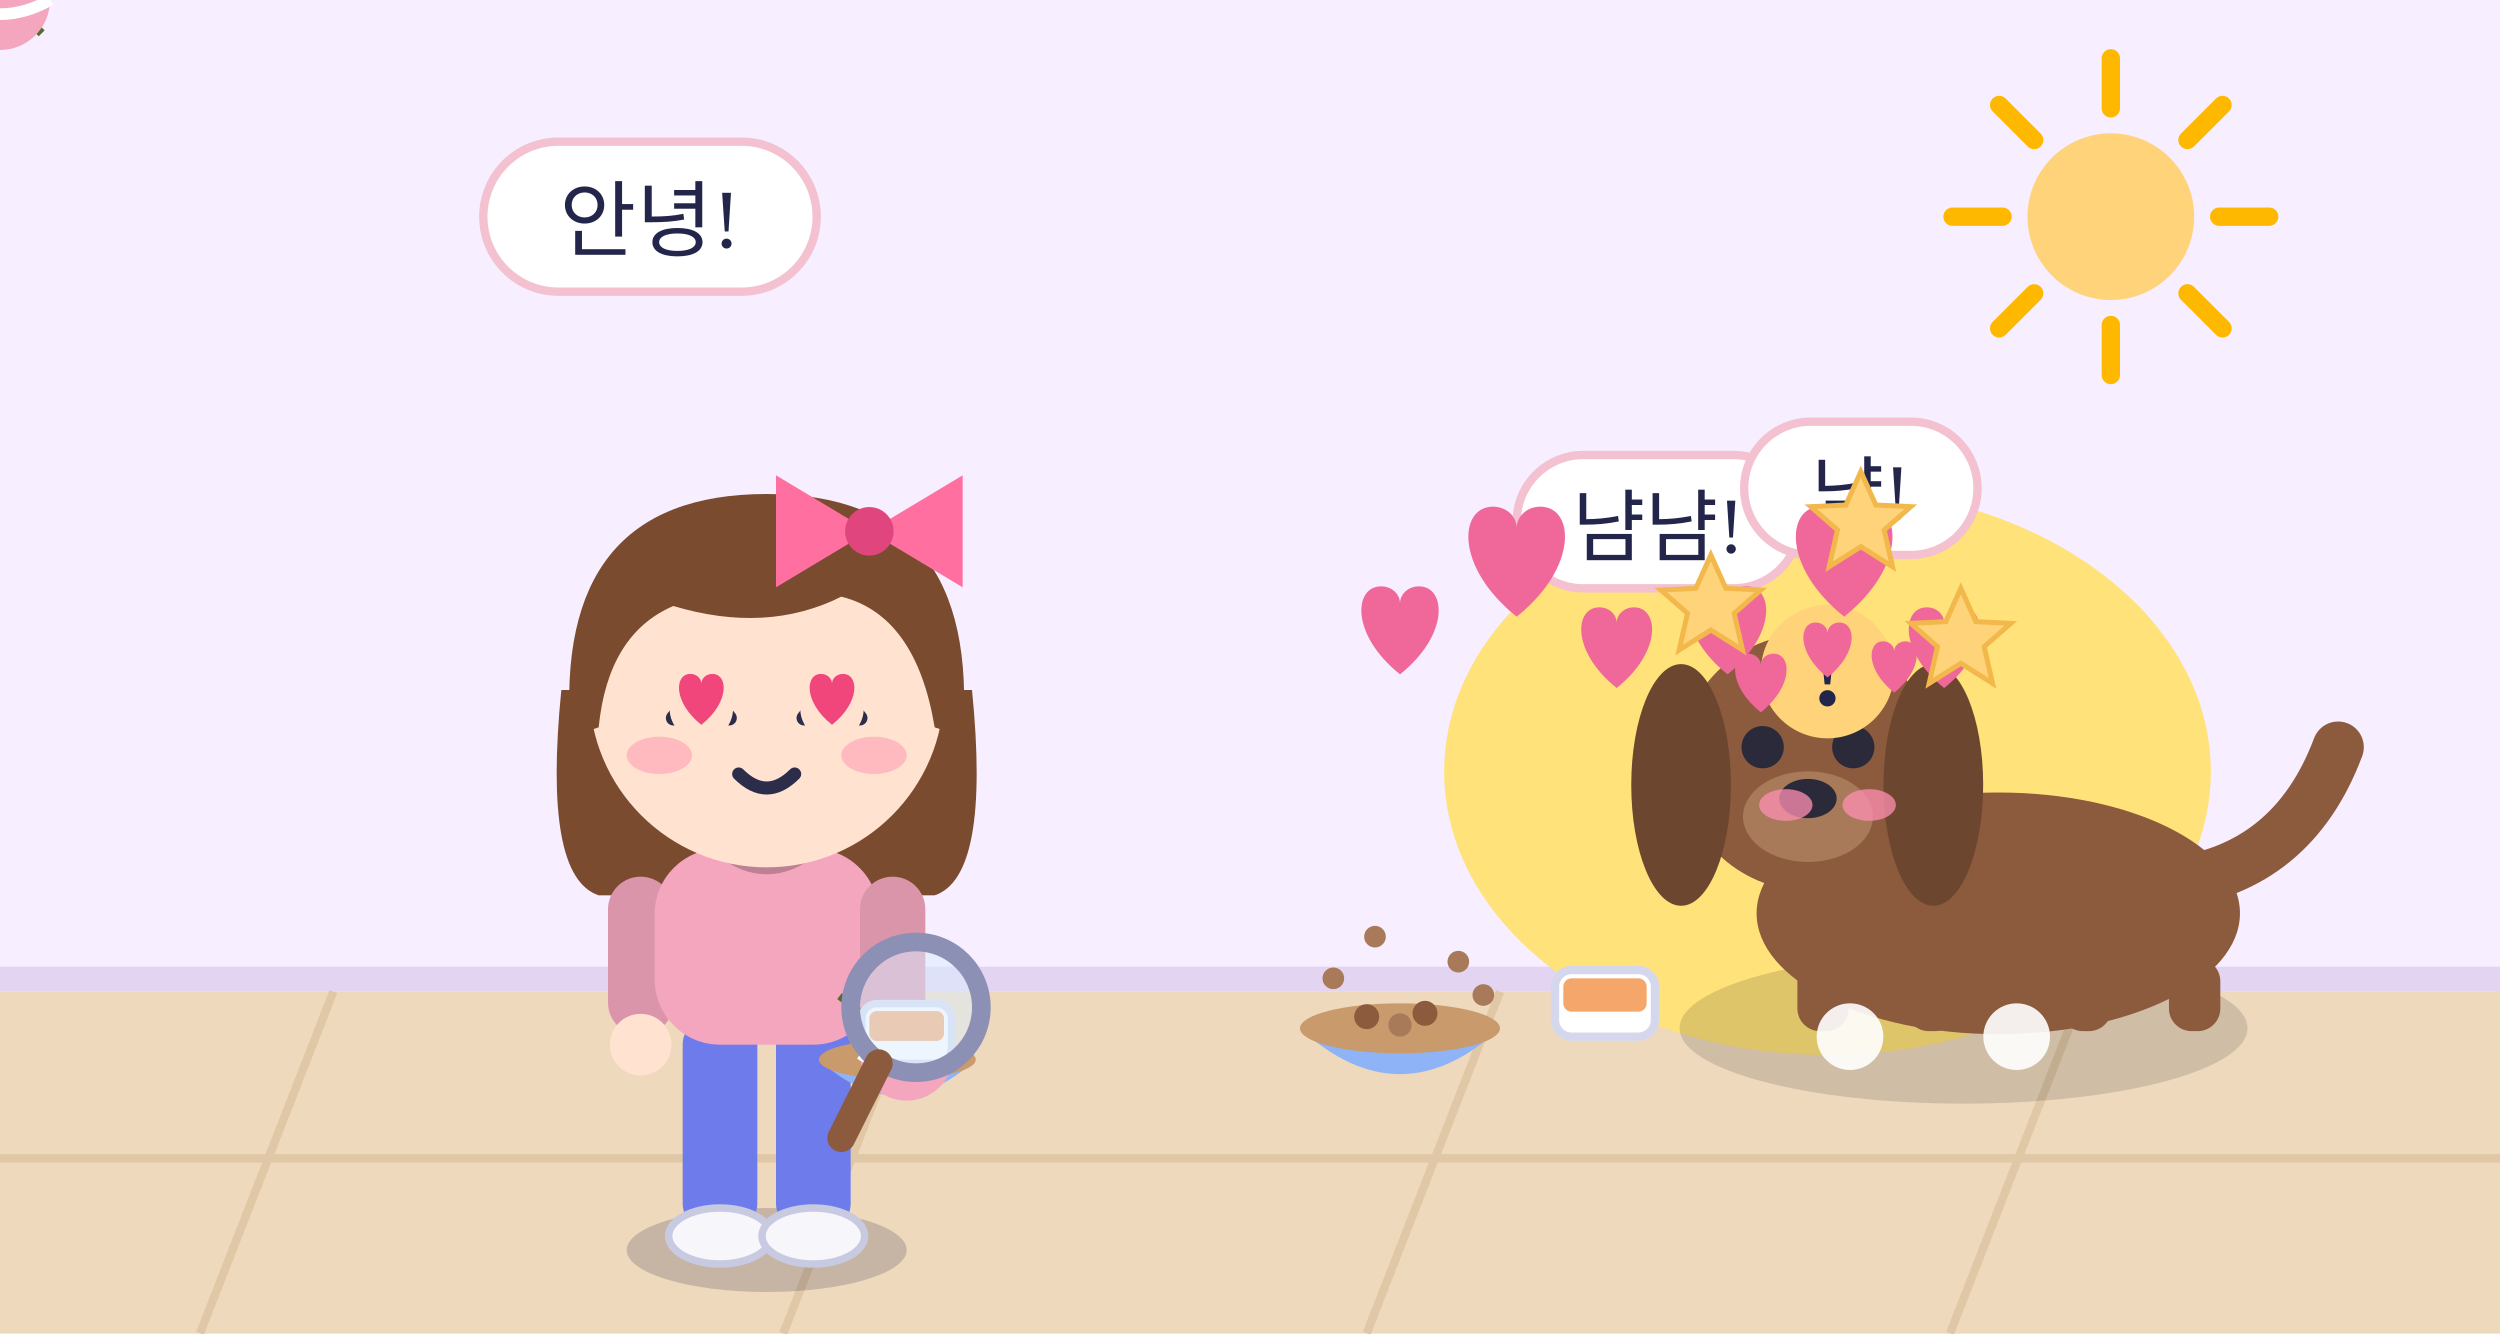
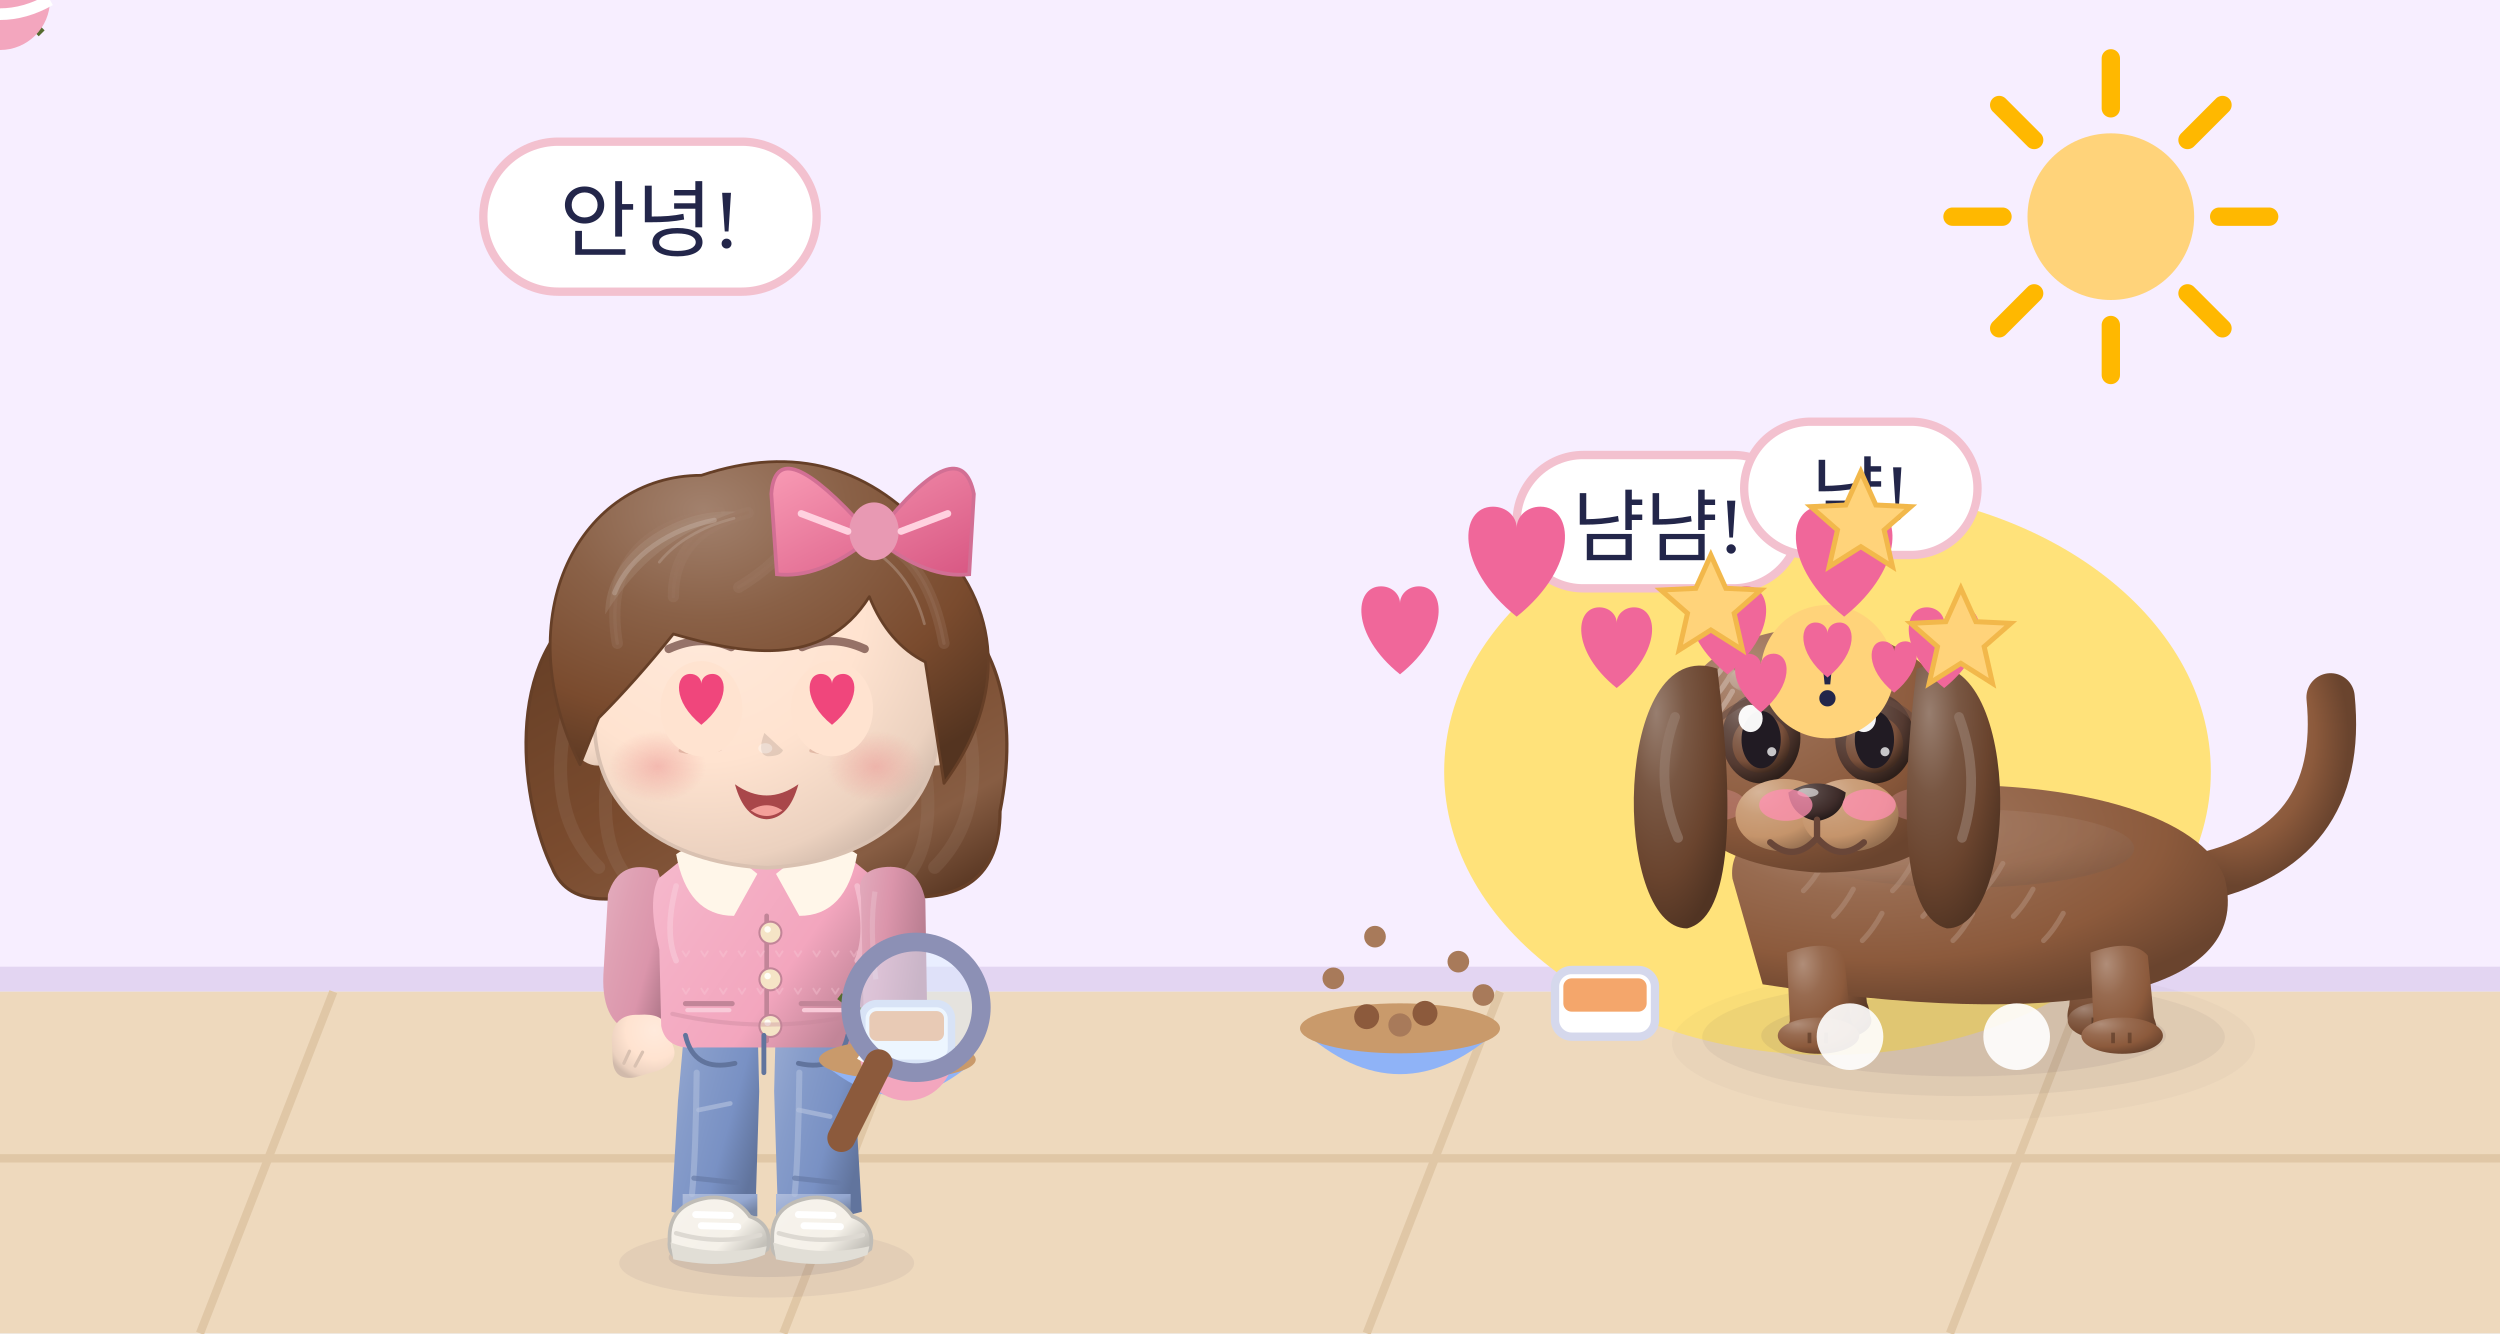
- <svg xmlns="http://www.w3.org/2000/svg" viewBox="0 0 300 160" aria-hidden="true" style="--stepF:40px;--stepP:91.9px;--armP:-115deg;--pdx:-39.3px;--stepS:73.2px;--stepC:63.9px;--stepJ:63.9px;--stepL:63.9px;--f0x:116.1px;--f0y:91.9px;--f1x:166.7px;--f1y:14.6px;--f2x:217.3px;--f2y:60.6px;--f3x:215.3px;--f3y:95.6px;--fy:127.4px">
+ <svg viewBox="0 0 300 160" aria-hidden="true" style="--stepF:40px;--stepP:91.9px;--armP:-115deg;--pdx:-39.3px;--stepS:73.2px;--stepC:63.9px;--stepJ:63.9px;--stepL:63.9px;--f0x:116.1px;--f0y:91.9px;--f1x:166.7px;--f1y:14.6px;--f2x:217.3px;--f2y:60.6px;--f3x:215.3px;--f3y:95.6px;--fy:127.4px">
+   <defs>
+     <linearGradient id="oca6s" x1="0" y1="0" x2="1" y2=".35">
+       <stop offset="0" stop-color="#e2aabc" />
+       <stop offset=".45" stop-color="#db95ab" />
+       <stop offset="1" stop-color="#b87d90" />
+     </linearGradient>
+     <linearGradient id="oca6k" x1="0" y1="0" x2="1" y2=".35">
+       <stop offset="0" stop-color="#ffe9d9" />
+       <stop offset=".45" stop-color="#FFE3D0" />
+       <stop offset="1" stop-color="#d6bfaf" />
+     </linearGradient>
+   </defs>
  <rect x="0" y="0" width="300" height="118" fill="#F7EEFF" />
  <rect x="0" y="116" width="300" height="3" fill="#E3D5F2" />
  <rect x="0" y="119" width="300" height="41" fill="#EED9BD" />
  <line x1="40" y1="119" x2="24" y2="160" stroke="#E0C7A6" stroke-width="1" />
  <line x1="110" y1="119" x2="94" y2="160" stroke="#E0C7A6" stroke-width="1" />
  <line x1="180" y1="119" x2="164" y2="160" stroke="#E0C7A6" stroke-width="1" />
  <line x1="250" y1="119" x2="234" y2="160" stroke="#E0C7A6" stroke-width="1" />
  <line x1="0" y1="139" x2="300" y2="139" stroke="#E0C7A6" stroke-width="1" />
  <ellipse class="ps-glow" cx="219.3" cy="92.6" rx="46" ry="34" fill="#FFE27A" />
  <g class="ps-sun" transform="translate(253.3 26)">
    <g class="sunin">
      <g class="rays">
        <line x1="13" y1="0" x2="19" y2="0" stroke="#FFB800" stroke-width="2.2" stroke-linecap="round" />
        <line x1="9.2" y1="9.2" x2="13.4" y2="13.4" stroke="#FFB800" stroke-width="2.2" stroke-linecap="round" />
        <line x1="0" y1="13" x2="0" y2="19" stroke="#FFB800" stroke-width="2.2" stroke-linecap="round" />
        <line x1="-9.2" y1="9.2" x2="-13.4" y2="13.4" stroke="#FFB800" stroke-width="2.2" stroke-linecap="round" />
        <line x1="-13" y1="0" x2="-19" y2="0" stroke="#FFB800" stroke-width="2.2" stroke-linecap="round" />
        <line x1="-9.2" y1="-9.2" x2="-13.4" y2="-13.4" stroke="#FFB800" stroke-width="2.2" stroke-linecap="round" />
        <line x1="0" y1="-13" x2="0" y2="-19" stroke="#FFB800" stroke-width="2.2" stroke-linecap="round" />
        <line x1="9.2" y1="-9.2" x2="13.4" y2="-13.4" stroke="#FFB800" stroke-width="2.2" stroke-linecap="round" />
      </g>
      <circle r="10" fill="#FFD37A" />
    </g>
  </g>
  <g class="ps-bowl" transform="translate(168 125.4)">
    <path d="M-12 -2q12 11 24 0z" fill="#8FB3F7" />
    <ellipse cx="0" cy="-2" rx="12" ry="3" fill="#C99A6B" />
    <circle cx="-4" cy="-3.4" r="1.5" fill="#8C5A3C" />
    <circle cx="3" cy="-3.8" r="1.5" fill="#8C5A3C" />
    <circle cx="0" cy="-2.4" r="1.4" fill="#A87A5A" />
  </g>
  <g class="ps-jelly" transform="translate(192.6 124.4)">
    <rect x="-6" y="-8" width="12" height="8" rx="2" fill="#FFFFFF" stroke="#D5D8EC" />
    <rect x="-5" y="-7" width="10" height="4" rx="1" fill="#F4A66B" />
  </g>
  <g transform="translate(92 150)">
    <g class="ps-o">
      <g transform="scale(1.12)">
-         <ellipse cx="0" cy="0" rx="15" ry="4.5" fill="rgba(20,20,60,.18)" />
-         <path d="M-22 -60 Q-24 -40 -18 -38 L18 -38 Q24 -40 22 -60 Z" fill="#7A4B2E" />
-         <rect x="-9" y="-25" width="8" height="23" rx="3" fill="#6E7BEA" />
-         <rect x="1" y="-25" width="8" height="23" rx="3" fill="#6E7BEA" />
-         <ellipse cx="-5" cy="-1.5" rx="5.5" ry="3" fill="#F7F7FB" stroke="#C7CAE0" stroke-width=".8" />
-         <ellipse cx="5" cy="-1.5" rx="5.5" ry="3" fill="#F7F7FB" stroke="#C7CAE0" stroke-width=".8" />
-         <rect x="-17" y="-40" width="7" height="17" rx="3.5" fill="#db95ab" />
-         <circle cx="-13.5" cy="-22" r="3.3" fill="#FFE3D0" />
-         <rect x="-12" y="-43" width="24" height="21" rx="7" fill="#F3A6BE" />
-         <path d="M-5 -43 Q0 -39 5 -43" fill="none" stroke="#be8194" stroke-width="1.5" />
-         <circle cx="0" cy="-60" r="19" fill="#FFE3D0" />
-         <path d="M-10 -57 Q-7 -61 -4 -57" fill="none" stroke="#2B2D4A" stroke-width="1.6" stroke-linecap="round" />
-         <path d="M4 -57 Q7 -61 10 -57" fill="none" stroke="#2B2D4A" stroke-width="1.6" stroke-linecap="round" />
-         <path d="M-3 -51 Q0 -48 3 -51" fill="none" stroke="#2B2D4A" stroke-width="1.4" stroke-linecap="round" />
-         <ellipse cx="-11.5" cy="-53" rx="3.5" ry="2" fill="#FF9FB5" opacity=".6" />
-         <ellipse cx="11.5" cy="-53" rx="3.5" ry="2" fill="#FF9FB5" opacity=".6" />
-         <path d="M-21 -55 Q-23 -81 0 -81 Q23 -81 21 -55 L18 -56 Q16 -68 8 -70 Q0 -66 -10 -69 Q-17 -66 -18 -56 Z" fill="#7A4B2E" />
-         <path d="M11 -77 L21 -83 L21 -71 Z M11 -77 L1 -83 L1 -71 Z" fill="#FF6F9F" />
-         <circle cx="11" cy="-77" r="2.6" fill="#E0457D" />
+         <g class="oj-avatar-art" data-art="2.5d">
+           <defs>
+             <radialGradient id="ojav-5-skin" cx=".32" cy=".25" r=".83">
+               <stop stop-color="#ffeadc" />
+               <stop offset=".55" stop-color="#FFE3D0" />
+               <stop offset=".88" stop-color="#ebd1bf" />
+               <stop offset="1" stop-color="#d1baab" />
+             </radialGradient>
+             <radialGradient id="ojav-5-hair" cx=".35" cy=".15" r=".92">
+               <stop stop-color="#a2816d" />
+               <stop offset=".36" stop-color="#8a6147" />
+               <stop offset=".7" stop-color="#7A4B2E" />
+               <stop offset="1" stop-color="#543420" />
+             </radialGradient>
+             <linearGradient id="ojav-5-hairback" x1="0" y1="0" x2=".9" y2="1">
+               <stop stop-color="#633d25" />
+               <stop offset=".5" stop-color="#7A4B2E" />
+               <stop offset=".82" stop-color="#875d43" />
+               <stop offset="1" stop-color="#573521" />
+             </linearGradient>
+             <radialGradient id="ojav-5-blush">
+               <stop stop-color="#ED9D9A" stop-opacity=".58" />
+               <stop offset="1" stop-color="#EA9B94" stop-opacity="0" />
+             </radialGradient>
+             <linearGradient id="ojav-5-iris" x1="0" y1="0" x2="0" y2="1">
+               <stop stop-color="#44282A" />
+               <stop offset=".58" stop-color="#79503D" />
+               <stop offset="1" stop-color="#C08F65" />
+             </linearGradient>
+             <linearGradient id="ojav-5-pink" x1="0" y1="0" x2="1" y2="1">
+               <stop stop-color="#F89AB4" />
+               <stop offset="1" stop-color="#D85783" />
+             </linearGradient>
+             <linearGradient id="ojav-5-m0" x1="0" y1="0" x2="1" y2=".65">
+               <stop stop-color="#99abd2" />
+               <stop offset=".34" stop-color="#869cca" />
+               <stop offset=".7" stop-color="#7991C4" />
+               <stop offset="1" stop-color="#61749d" />
+             </linearGradient>
+             <linearGradient id="ojav-5-m1" x1="0" y1="0" x2="1" y2=".65">
+               <stop stop-color="#aebcdb" />
+               <stop offset=".34" stop-color="#9fb0d5" />
+               <stop offset=".7" stop-color="#94a7d0" />
+               <stop offset="1" stop-color="#7686a6" />
+             </linearGradient>
+             <linearGradient id="ojav-5-m2" x1="0" y1="0" x2="1" y2=".65">
+               <stop stop-color="#e4aebf" />
+               <stop offset=".34" stop-color="#dfa0b3" />
+               <stop offset=".7" stop-color="#db95ab" />
+               <stop offset="1" stop-color="#af7789" />
+             </linearGradient>
+             <linearGradient id="ojav-5-m3" x1="0" y1="0" x2="1" y2=".65">
+               <stop stop-color="#f6bbce" />
+               <stop offset=".34" stop-color="#f4afc5" />
+               <stop offset=".7" stop-color="#F3A6BE" />
+               <stop offset="1" stop-color="#c28598" />
+             </linearGradient>
+             <linearGradient id="ojav-5-m4" x1="0" y1="0" x2="1" y2=".65">
+               <stop stop-color="#ff92b6" />
+               <stop offset=".34" stop-color="#ff7da9" />
+               <stop offset=".7" stop-color="#FF6F9F" />
+               <stop offset="1" stop-color="#cc597f" />
+             </linearGradient>
+             <linearGradient id="ojav-5-m5" x1="0" y1="0" x2="1" y2=".65">
+               <stop stop-color="#e7729c" />
+               <stop offset=".34" stop-color="#e3588a" />
+               <stop offset=".7" stop-color="#E0457D" />
+               <stop offset="1" stop-color="#b33764" />
+             </linearGradient>
+             <linearGradient id="ojav-5-m6" x1="0" y1="0" x2="1" y2=".65">
+               <stop stop-color="#f7f4ee" />
+               <stop offset=".34" stop-color="#f6f2eb" />
+               <stop offset=".7" stop-color="#F5F1E9" />
+               <stop offset="1" stop-color="#c4c1ba" />
+             </linearGradient>
+           </defs>
+           <ellipse cx="0" cy="1.4" rx="15.8" ry="3.7" fill="#62516C" opacity=".08" />
+           <ellipse cx="0" cy=".8" rx="10.5" ry="2.1" fill="#564B62" opacity=".12" />
+           <g class="oj-av-hair-back">
+             <path d="M-18-70 C-29-64-26-47-23-41 C-21-36-15-38-12-38 L13-38 C21-37 25-40 25-47 C27-57 25-66 18-70Z" fill="url(#ojav-5-hairback)" stroke="#663f27" stroke-width=".35" stroke-linejoin="round" />
+             <path d="M-20-62 Q-25-48-18-41 M-15-60 Q-20-44-14-39 M20-62 Q25-48 18-41 M15-60 Q20-44 14-39" fill="none" stroke="#a2816d" stroke-width="1.4" stroke-linecap="round" stroke-linejoin="round" opacity=".2" />
+           </g>
+           <path d="M-8.7-25 L-1-25 -.8-17 -1.2-4.2 Q-4.9-2.6-10.2-4.1 L-9.5-16Z" fill="url(#ojav-5-m0)" />
+           <path d="M1-25 L8.7-25 9.5-16 10.2-4.1 Q4.9-2.6 1.2-4.2 L.8-17Z" fill="url(#ojav-5-m0)" />
+           <rect x="-9" y="-6" width="8" height="2.4" fill="url(#ojav-5-m1)" />
+           <rect x="1" y="-6" width="8" height="2.4" fill="url(#ojav-5-m1)" />
+           <path d="M-11.7-40.7 Q-15.8-42-17-38.1 L-17.5-29.4 Q-17.7-24.1-14-23.2 Q-10.6-23-10.3-27.2 L-9.9-35.2Z" fill="url(#ojav-5-m2)" />
+           <g transform="translate(-13.5 -22) scale(-1 1)">
+             <path d="M-2.7-1.8 Q-2.5-3.4 .2-3.2 Q2.9-3.3 3.1-.6 L3 1.6 Q2.9 3.9.6 3.5 L-1.8 2.8 Q-4.1 1.9-3.5.2Z" fill="url(#ojav-5-skin)" />
+             <path d="M-.2.8 L.6 2.3 M1.2.7 L1.8 2" fill="none" stroke="#d9c1b1" stroke-width="0.35" stroke-linecap="round" stroke-linejoin="round" />
+           </g>
+           <path d="M-6.9-43.6 Q0-45 6.9-43.6 L11.6-39.8 Q12.8-37.4 11.5-32.2 L11.3-24 Q10.8-21.4 7.4-21.7 H-7.4 Q-10.8-21.4-11.3-24 L-11.5-32.2 Q-12.8-37.4-11.6-39.8Z" fill="url(#ojav-5-m3)" />
+           <g class="oj-av-fabric" pointer-events="none">
+             <path d="M-9.7-42.4 Q-6.4-44.8-1-40.3 L-3.5-35.8 Q-8.5-35.8-9.7-42.4Z" fill="#FFF6E9" />
+             <path d="M9.7-42.4 Q6.4-44.8 1-40.3 L3.5-35.8 Q8.5-35.8 9.7-42.4Z" fill="#FFF6E9" />
+             <path d="M0-35.8 V-22.4" fill="none" stroke="#c28598" stroke-width="0.5" stroke-linecap="round" stroke-linejoin="round" />
+             <path d="M-8.7-26.4 H-3.7 M3.7-26.4 H8.7" fill="none" stroke="#c28598" stroke-width="0.55" stroke-linecap="round" stroke-linejoin="round" />
+             <path d="M-8.5-25.7 H-4 M4-25.7 H8.5" fill="none" stroke="#f8cad8" stroke-width="0.45" stroke-linecap="round" stroke-linejoin="round" />
+             <circle cx=".4" cy="-34" r="1.18" fill="#F5E4C6" stroke="#c28598" stroke-width=".22" />
+             <circle cx=".1" cy="-34.35" r=".35" fill="#FFFDF5" />
+             <circle cx=".4" cy="-29" r="1.18" fill="#F5E4C6" stroke="#c28598" stroke-width=".22" />
+             <circle cx=".1" cy="-29.35" r=".35" fill="#FFFDF5" />
+             <circle cx=".4" cy="-24" r="1.18" fill="#F5E4C6" stroke="#c28598" stroke-width=".22" />
+             <circle cx=".1" cy="-24.35" r=".35" fill="#FFFDF5" />
+             <path d="M-10.1-25.3 Q0-23 10.1-25.3" fill="none" stroke="#c28598" stroke-width="0.45" stroke-linecap="round" stroke-linejoin="round" opacity=".35" />
+             <path d="M-9.7-39 Q-11-34-9.7-31 M9.7-39 Q11-34 9.7-31" fill="none" stroke="#f8cad8" stroke-width="0.6" stroke-linecap="round" stroke-linejoin="round" opacity=".65" />
+             <path d="M-9 -32 l.35 .55 .35-.55 M-9 -28 l.35 .55 .35-.55" fill="none" stroke="#f8cad8" stroke-width="0.21" stroke-linecap="round" stroke-linejoin="round" opacity=".35" />
+             <path d="M-7 -32 l.35 .55 .35-.55 M-7 -28 l.35 .55 .35-.55" fill="none" stroke="#f8cad8" stroke-width="0.21" stroke-linecap="round" stroke-linejoin="round" opacity=".35" />
+             <path d="M-5 -32 l.35 .55 .35-.55 M-5 -28 l.35 .55 .35-.55" fill="none" stroke="#f8cad8" stroke-width="0.21" stroke-linecap="round" stroke-linejoin="round" opacity=".35" />
+             <path d="M-3 -32 l.35 .55 .35-.55 M-3 -28 l.35 .55 .35-.55" fill="none" stroke="#f8cad8" stroke-width="0.21" stroke-linecap="round" stroke-linejoin="round" opacity=".35" />
+             <path d="M-1 -32 l.35 .55 .35-.55 M-1 -28 l.35 .55 .35-.55" fill="none" stroke="#f8cad8" stroke-width="0.21" stroke-linecap="round" stroke-linejoin="round" opacity=".35" />
+             <path d="M1 -32 l.35 .55 .35-.55 M1 -28 l.35 .55 .35-.55" fill="none" stroke="#f8cad8" stroke-width="0.21" stroke-linecap="round" stroke-linejoin="round" opacity=".35" />
+             <path d="M3 -32 l.35 .55 .35-.55 M3 -28 l.35 .55 .35-.55" fill="none" stroke="#f8cad8" stroke-width="0.21" stroke-linecap="round" stroke-linejoin="round" opacity=".35" />
+             <path d="M5 -32 l.35 .55 .35-.55 M5 -28 l.35 .55 .35-.55" fill="none" stroke="#f8cad8" stroke-width="0.21" stroke-linecap="round" stroke-linejoin="round" opacity=".35" />
+             <path d="M7 -32 l.35 .55 .35-.55 M7 -28 l.35 .55 .35-.55" fill="none" stroke="#f8cad8" stroke-width="0.21" stroke-linecap="round" stroke-linejoin="round" opacity=".35" />
+             <path d="M9 -32 l.35 .55 .35-.55 M9 -28 l.35 .55 .35-.55" fill="none" stroke="#f8cad8" stroke-width="0.21" stroke-linecap="round" stroke-linejoin="round" opacity=".35" />
+             <path d="M-7.5-19 Q-7.6-10-8-6 M3.5-19 Q3.4-10 3-6" fill="none" stroke="#b5c3df" stroke-width="0.65" stroke-linecap="round" stroke-linejoin="round" opacity=".5" />
+             <path d="M-7.8-7.7 l4.7 .5 M3-7.7 l4.7 .5" fill="none" stroke="#677ba7" stroke-width="0.55" stroke-linecap="round" stroke-linejoin="round" opacity=".7" />
+             <path d="M-8.7-23 Q-7.8-19-3.4-20 M8.7-23 Q7.8-19 3.4-20 M-.3-23 v4" fill="none" stroke="#61749d" stroke-width="0.52" stroke-linecap="round" stroke-linejoin="round" />
+             <path d="M-7.3-15 l3.4-.7 M3.4-15 l3.4.7" fill="none" stroke="#afbddc" stroke-width="0.5" stroke-linecap="round" stroke-linejoin="round" opacity=".7" />
+           </g>
+           <g class="oj-av-shoes">
+             <g transform="translate(-5.5 0)">
+               <path d="M-4.9-1 Q-5.1-4.9-.8-5.6 Q2.1-5.9 3.7-3.6 Q6.2-2.7 5.6-.1 Q2.8 2-3.6.9 Q-5.1.7-4.9-1Z" fill="url(#ojav-5-m6)" stroke="#bfbcb6" stroke-width=".4" />
+               <path d="M-4.8-.8 Q.2.8 5.5-.4 L5.3.5 Q1.1 2.2-4.5 1Z" fill="#e1ded6" />
+               <path d="M-2.1-3.8 L1.6-3.7 M-1.5-2.6 L2.4-2.5" fill="none" stroke="#FFFFFF" stroke-width="0.75" stroke-linecap="round" stroke-linejoin="round" />
+               <path d="M-4.2-1.8 Q.2-.5 4.8-1.6" fill="none" stroke="#ddd9d2" stroke-width="0.48" stroke-linecap="round" stroke-linejoin="round" />
+             </g>
+             <g transform="translate(5.5 0)">
+               <path d="M-4.9-1 Q-5.1-4.9-.8-5.6 Q2.1-5.9 3.7-3.6 Q6.2-2.7 5.6-.1 Q2.8 2-3.6.9 Q-5.1.7-4.9-1Z" fill="url(#ojav-5-m6)" stroke="#bfbcb6" stroke-width=".4" />
+               <path d="M-4.8-.8 Q.2.8 5.5-.4 L5.3.5 Q1.1 2.2-4.5 1Z" fill="#e1ded6" />
+               <path d="M-2.1-3.8 L1.6-3.7 M-1.5-2.6 L2.4-2.5" fill="none" stroke="#FFFFFF" stroke-width="0.75" stroke-linecap="round" stroke-linejoin="round" />
+               <path d="M-4.2-1.8 Q.2-.5 4.8-1.6" fill="none" stroke="#ddd9d2" stroke-width="0.48" stroke-linecap="round" stroke-linejoin="round" />
+             </g>
+           </g>
+           <g class="oj-av-face">
+             <ellipse cx="-18.1" cy="-57.4" rx="3.65" ry="5.5" fill="url(#ojav-5-skin)" />
+             <ellipse cx="18.1" cy="-57.4" rx="3.65" ry="5.5" fill="url(#ojav-5-skin)" />
+             <path d="M-19.4-59.8 Q-16.4-61-17.2-54.8 M19.4-59.8 Q16.4-61 17.2-54.8" fill="none" stroke="#c7b1a2" stroke-width="0.68" stroke-linecap="round" stroke-linejoin="round" opacity=".55" />
+             <path d="M-18.9-62.2 C-19.6-74.8-11.4-80.1 0-80.1 C11.4-80.1 19.6-74.8 18.9-62.2 L18.4-55.3 C17.7-45.9 9.5-41.4 0-40.95 C-9.5-41.4-17.7-45.9-18.4-55.3Z" fill="url(#ojav-5-skin)" stroke="#d9c1b1" stroke-width=".4" />
+             <ellipse cx="-11.7" cy="-51.8" rx="5.2" ry="3.8" fill="url(#ojav-5-blush)" />
+             <ellipse cx="11.7" cy="-51.8" rx="5.2" ry="3.8" fill="url(#ojav-5-blush)" />
+             <path d="M-10.5-64.4 Q-7-66-3.8-64.6 M3.8-64.6 Q7-66 10.5-64.4" fill="none" stroke="#69423A" stroke-width="0.9" stroke-linecap="round" stroke-linejoin="round" opacity=".7" />
+             <g class="oj-av-eye">
+               <ellipse cx="-7" cy="-58" rx="3.8" ry="4.85" fill="#FFF9F3" />
+               <ellipse cx="-6.85" cy="-57.75" rx="3.05" ry="4.3" fill="url(#ojav-5-iris)" />
+               <ellipse cx="-6.78" cy="-58.15" rx="1.66" ry="3.02" fill="#302325" />
+               <ellipse cx="-8.08" cy="-60.03" rx="1.12" ry="1.36" fill="#FFFFFF" />
+               <circle cx="-5.65" cy="-55.8" r=".56" fill="#FFECCF" />
+               <path d="M-10.65 -57.2 C-10.5 -63.1 -3.85 -63.4 -3.35 -57.4" fill="none" stroke="#56352F" stroke-width="0.86" stroke-linecap="round" stroke-linejoin="round" />
+               <path d="M-9.25 -53.5 Q-7 -52.95 -5 -53.65" fill="none" stroke="#C99583" stroke-width="0.38" stroke-linecap="round" stroke-linejoin="round" opacity=".5" />
+             </g>
+             <g class="oj-av-eye">
+               <ellipse cx="7" cy="-58" rx="3.8" ry="4.85" fill="#FFF9F3" />
+               <ellipse cx="7.15" cy="-57.75" rx="3.05" ry="4.3" fill="url(#ojav-5-iris)" />
+               <ellipse cx="7.22" cy="-58.15" rx="1.66" ry="3.02" fill="#302325" />
+               <ellipse cx="5.92" cy="-60.03" rx="1.12" ry="1.36" fill="#FFFFFF" />
+               <circle cx="8.35" cy="-55.8" r=".56" fill="#FFECCF" />
+               <path d="M3.35 -57.2 C3.5 -63.1 10.15 -63.4 10.65 -57.4" fill="none" stroke="#56352F" stroke-width="0.86" stroke-linecap="round" stroke-linejoin="round" />
+               <path d="M4.75 -53.5 Q7 -52.95 9 -53.65" fill="none" stroke="#C99583" stroke-width="0.38" stroke-linecap="round" stroke-linejoin="round" opacity=".5" />
+             </g>
+             <path d="M-.25-55.4 Q-1.1-53.1 .1-52.9 Q1.5-52.9 1.75-53.55" fill="#d9c1b1" opacity=".72" />
+             <ellipse cx="-.15" cy="-53.75" rx=".75" ry=".55" fill="#FFFFFF" opacity=".35" />
+             <path d="M-3.4-49.9 Q0-47.5 3.4-49.9 Q2.4-46.25 0-46.15 Q-2.4-46.25-3.4-49.9Z" fill="#A9474A" />
+             <path d="M-1.7-47.1 Q0-48.2 1.7-47.1 Q0-45.9-1.7-47.1Z" fill="#F4A09A" />
+           </g>
+           <g class="oj-av-hair-front">
+             <path d="M-20-52 C-28-68-20-83-7-83 Q8-88 18-76 C26-68 25-58 19-50 L17-63 Q13-65 11-70 C6-62-3-64-10-66 Q-14-61-18-57Z" fill="url(#ojav-5-hair)" stroke="#663f27" stroke-width=".3" stroke-linejoin="round" />
+             <path d="M-16-65 Q-18-77-5-79 M-10-70 Q-10-77-2-79 M-3-71 Q2-74 5-79 M9-77 Q17-76 19-65" fill="none" stroke="#a2816d" stroke-width="1.2" stroke-linecap="round" stroke-linejoin="round" opacity=".25" />
+             <path d="M-16-65 Q-18-77-5-79 M-10-70 Q-10-77-2-79 M-3-71 Q2-74 5-79 M9-77 Q17-76 19-65" fill="none" stroke="#9a7660" stroke-width="0.35" stroke-linecap="round" stroke-linejoin="round" opacity=".32" />
+             <path d="M-17.3-68.1 C-17.4-74.7-9.6-79.6-3.3-79.1 C-9.9-76.8-13.8-73.7-17.3-68.1Z" fill="#ccbbb0" opacity=".15" />
+             <path d="M-16.3-70.4 C-14.7-74.4-10.3-77.3-5.6-78.2" fill="none" stroke="#d3c4ba" stroke-width="0.52" stroke-linecap="round" stroke-linejoin="round" opacity=".32" />
+             <path d="M-11.5-73.7 Q-8.8-77-3.5-78.4 M11.1-75.2 Q15.5-72.4 16.9-67.1" fill="none" stroke="#baa192" stroke-width="0.3" stroke-linecap="round" stroke-linejoin="round" opacity=".45" />
+           </g>
+           <g class="oj-av-accessory">
+             <path d="M10.8-77 Q1-88 .5-81 L1.1-72.4 Q5.6-71.9 10.8-76 M12-77 Q20.8-88 22.2-81 L21.7-72.4 Q17.2-71.9 12-76Z" fill="url(#ojav-5-pink)" stroke="#D26F94" stroke-width=".4" />
+             <ellipse cx="11.5" cy="-77" rx="2.65" ry="3.1" fill="#E899B3" />
+             <path d="M3.7-78.9 8.7-77 M19.4-78.9 14.4-77" fill="none" stroke="#FFD1DF" stroke-width="0.75" stroke-linecap="round" stroke-linejoin="round" />
+           </g>
+         </g>
        <g class="ps-heye">
-           <circle cx="-7" cy="-58" r="3.4" fill="#FFE3D0" />
+           <ellipse cx="-7" cy="-58" rx="4.4" ry="5.1" fill="#FFE3D0" />
          <path transform="translate(-7 -58.5) scale(.62)" d="M0 3.6C-5 -.4-4.6-5.2-1.9-5.2-.8-5.2 0-4.4 0-3.5 0-4.4.8-5.2 1.9-5.2 4.6-5.2 5-.4 0 3.6Z" fill="#F0467C" />
-           <circle cx="7" cy="-58" r="3.4" fill="#FFE3D0" />
+           <ellipse cx="7" cy="-58" rx="4.4" ry="5.1" fill="#FFE3D0" />
          <path transform="translate(7 -58.5) scale(.62)" d="M0 3.6C-5 -.4-4.6-5.2-1.9-5.2-.8-5.2 0-4.4 0-3.5 0-4.4.8-5.2 1.9-5.2 4.6-5.2 5-.4 0 3.6Z" fill="#F0467C" />
        </g>
        <g transform="translate(13.5 -38)">
          <g class="ps-arm">
            <g transform="translate(-13.5 38)">
-               <rect x="10" y="-40" width="7" height="17" rx="3.5" fill="#db95ab" />
-               <circle cx="13.5" cy="-22" r="3.3" fill="#FFE3D0" />
+               <path data-ojjuda-care-art="2" d="M10.1-37.8Q9.5-40.6 12.4-41Q16.2-41.5 17-37.5L17.2-25Q16.9-22.8 13.7-22.8Q10.5-22.8 10.4-25Z" fill="url(#oca6s)" />
+               <path d="M10.7-25Q13.7-23.6 16.8-25" fill="none" stroke="#af7789" stroke-width=".65" opacity=".65" />
+               <path d="M11.6-38.4Q11-34.5 11.7-29" fill="none" stroke="#e7b9c8" stroke-width=".55" opacity=".55" />
+               <ellipse cx="13.5" cy="-21.6" rx="3.35" ry="3.65" fill="url(#oca6k)" />
+               <path d="M11.1-22.5q1.2-1.6 1.7.4" fill="none" stroke="#d1baab" stroke-width=".45" stroke-linecap="round" opacity=".5" />
              <g class="held held-bowl" transform="translate(14 -19) scale(.7)">
                <path d="M-12 -2q12 11 24 0z" fill="#8FB3F7" />
                <ellipse cx="0" cy="-2" rx="12" ry="3" fill="#C99A6B" />
                <circle cx="-4" cy="-3.4" r="1.5" fill="#8C5A3C" />
                <circle cx="3" cy="-3.8" r="1.5" fill="#8C5A3C" />
                <circle cx="0" cy="-2.4" r="1.4" fill="#A87A5A" />
              </g>
              <g class="held held-ball" transform="translate(15 -21)">
                <circle r="5" fill="#F3A6BE" />
                <path d="M-5 0q5 3 10 0" stroke="#FFFFFF" stroke-width="1.2" fill="none" />
              </g>
              <g class="held held-cricket" transform="translate(15 -24) scale(.8)">
                <ellipse cx="0" cy="0" rx="4.4" ry="2.2" fill="#6B8E23" />
                <circle cx="-4" cy="-.6" r="1.4" fill="#556B2F" />
                <path d="M-1 1l-3 3M2 1l3 3M-5 -1l-4 -3" stroke="#556B2F" stroke-width="1" />
              </g>
              <g class="held held-jelly" transform="translate(15 -20) scale(.8)">
                <rect x="-6" y="-8" width="12" height="8" rx="2" fill="#FFFFFF" stroke="#D5D8EC" />
                <rect x="-5" y="-7" width="10" height="4" rx="1" fill="#F4A66B" />
              </g>
              <g class="held held-glass" transform="translate(16 -26)">
                <circle r="7" fill="#DDEFFF" fill-opacity=".5" stroke="#8C90B5" stroke-width="2" />
                <path d="M-4 6l-4 8" stroke="#8C5A3C" stroke-width="3" stroke-linecap="round" />
              </g>
            </g>
          </g>
        </g>
      </g>
    </g>
  </g>
  <g transform="translate(62 30)">
    <g class="ps-hi">
      <rect x="-4" y="-13" width="40" height="18" rx="9" fill="#FFFFFF" stroke="#F3C1CF" />
      <text x="16" y="0" font-size="10" text-anchor="middle" fill="#23264A">안녕!</text>
    </g>
  </g>
  <g transform="translate(232 123.4)">
    <g class="ps-p">
      <g transform="translate(-232 -123.4)">
        <svg x="170" y="40" width="124" height="116" viewBox="170 136 60 64" aria-hidden="true">
-           <ellipse cx="202" cy="182" rx="18.8" ry="5" fill="rgba(0,0,0,.13)" />
-           <path d="M215.8 172.4q8-1 11-9" stroke="#8C5A3C" stroke-width="3.4" fill="none" stroke-linecap="round" />
-           <rect x="191" y="177.4" width="3.4" height="4.8" rx="1.5" fill="#8C5A3C" />
-           <rect x="198.2" y="177.4" width="3.4" height="4.8" rx="1.5" fill="#8C5A3C" />
-           <rect x="208.4" y="177.4" width="3.4" height="4.8" rx="1.5" fill="#8C5A3C" />
-           <rect x="215.6" y="177.4" width="3.4" height="4.8" rx="1.5" fill="#8C5A3C" />
-           <ellipse cx="204.3" cy="174.4" rx="16" ry="8" fill="#8C5A3C" />
-           <circle cx="191.7" cy="164.4" r="8.5" fill="#8C5A3C" />
-           <ellipse cx="191.7" cy="168" rx="4.3" ry="3" fill="#A87A5A" />
-           <circle cx="188.7" cy="163.4" r="1.4" fill="#2a2a3a" />
-           <circle cx="194.7" cy="163.4" r="1.4" fill="#2a2a3a" />
-           <ellipse cx="191.7" cy="166.8" rx="1.9" ry="1.3" fill="#2a2a3a" />
-           <ellipse cx="183.3" cy="165.9" rx="3.3" ry="8" fill="#6d462f" />
-           <ellipse cx="200" cy="165.9" rx="3.3" ry="8" fill="#6d462f" />
+           <defs>
+             <radialGradient id="op5g0" cx="30%" cy="22%" r="82%" fx="24%" fy="18%">
+               <stop offset="0" stop-color="#b08d78" />
+               <stop offset=".36" stop-color="#986b50" />
+               <stop offset=".72" stop-color="#8C5A3C" />
+               <stop offset="1" stop-color="#6a442e" />
+             </radialGradient>
+             <radialGradient id="op5g1" cx="30%" cy="22%" r="82%" fx="24%" fy="18%">
+               <stop offset="0" stop-color="#987e6f" />
+               <stop offset=".36" stop-color="#795743" />
+               <stop offset=".72" stop-color="#6a442e" />
+               <stop offset="1" stop-color="#513423" />
+             </radialGradient>
+             <radialGradient id="op5g2" cx="30%" cy="22%" r="82%" fx="24%" fy="18%">
+               <stop offset="0" stop-color="#a28473" />
+               <stop offset=".36" stop-color="#865f48" />
+               <stop offset=".72" stop-color="#784d34" />
+               <stop offset="1" stop-color="#5b3b28" />
+             </radialGradient>
+             <radialGradient id="op5g3" cx="30%" cy="22%" r="82%" fx="24%" fy="18%">
+               <stop offset="0" stop-color="#bfa392" />
+               <stop offset=".36" stop-color="#ab8671" />
+               <stop offset=".72" stop-color="#a27961" />
+               <stop offset="1" stop-color="#7b5c4a" />
+             </radialGradient>
+             <radialGradient id="op5g4" cx="30%" cy="22%" r="82%" fx="24%" fy="18%">
+               <stop offset="0" stop-color="#d1bdb1" />
+               <stop offset=".36" stop-color="#c3a999" />
+               <stop offset=".72" stop-color="#bc9f8e" />
+               <stop offset="1" stop-color="#8f796c" />
+             </radialGradient>
+             <radialGradient id="op5g5" cx="30%" cy="22%" r="82%" fx="24%" fy="18%">
+               <stop offset="0" stop-color="#7f6b65" />
+               <stop offset=".36" stop-color="#654e46" />
+               <stop offset=".72" stop-color="#543a31" />
+               <stop offset="1" stop-color="#2d1f1a" />
+             </radialGradient>
+             <radialGradient id="op5g6" cx="30%" cy="22%" r="82%" fx="24%" fy="18%">
+               <stop offset="0" stop-color="#9b7c6c" />
+               <stop offset=".36" stop-color="#86624f" />
+               <stop offset=".72" stop-color="#79503b" />
+               <stop offset="1" stop-color="#412b20" />
+             </radialGradient>
+             <radialGradient id="op5g7" cx="30%" cy="22%" r="82%" fx="24%" fy="18%">
+               <stop offset="0" stop-color="#d7b599" />
+               <stop offset=".36" stop-color="#cb9f7a" />
+               <stop offset=".72" stop-color="#c5946b" />
+               <stop offset="1" stop-color="#967051" />
+             </radialGradient>
+             <radialGradient id="op5g8" cx="30%" cy="22%" r="82%" fx="24%" fy="18%">
+               <stop offset="0" stop-color="#6e615f" />
+               <stop offset=".36" stop-color="#51413f" />
+               <stop offset=".72" stop-color="#3e2c2a" />
+               <stop offset="1" stop-color="#211817" />
+             </radialGradient>
+           </defs>
+           <ellipse cx="202" cy="183" rx="19.3" ry="5.1" fill="#443348" opacity=".035" />
+           <ellipse cx="202" cy="182.6" rx="17.3" ry="3.9" fill="#443348" opacity=".06" />
+           <ellipse cx="202" cy="182.5" rx="13.4" ry="2.7" fill="#443348" opacity=".08" />
+           <path d="M217.3 172.1q10-2 9-12" fill="none" stroke="url(#op5g0)" stroke-width="3.2" stroke-linecap="round" />
+           <path d="M192 176q2.4 -1 3.2 .2l.4 4.1q.8 2-1.6 2h-1.3q-1.6-.2-1.1-1.8z" fill="url(#op5g2)" />
+           <ellipse cx="193.7" cy="181.5" rx="2.2" ry="1.2" fill="url(#op5g2)" />
+           <path d="M193.2 181.3v.7m1.1-.7v.7" fill="none" stroke="#503423" stroke-width=".25" opacity=".7" />
+           <path d="M209.4 176q2.4 -1 3.2 .2l.4 4.1q.8 2-1.6 2h-1.3q-1.6-.2-1.1-1.8z" fill="url(#op5g2)" />
+           <ellipse cx="211.1" cy="181.5" rx="2.2" ry="1.2" fill="url(#op5g2)" />
+           <path d="M210.6 181.3v.7m1.1-.7v.7" fill="none" stroke="#503423" stroke-width=".25" opacity=".7" />
+           <path d="M186.7 172.1C185.7 164.1 216.3 163.6 219.3 172.1C221.3 180.1 208 182.1 188.7 179.1Z" fill="url(#op5g0)" />
+           <ellipse cx="202" cy="170.1" rx="11.3" ry="2.6" fill="url(#op5g3)" opacity=".38" />
+           <path d="M190.3 177q2.8 -1 3.8 .2l.4 4.1q.8 2-1.6 2h-1.3q-1.6-.2-1.1-1.8z" fill="url(#op5g0)" />
+           <ellipse cx="192.4" cy="182.5" rx="2.7" ry="1.2" fill="url(#op5g0)" />
+           <path d="M191.8 182.3v.7m1.1-.7v.7" fill="none" stroke="#5e3c28" stroke-width=".25" opacity=".7" />
+           <path d="M210.4 177q2.8 -1 3.8 .2l.4 4.1q.8 2-1.6 2h-1.3q-1.6-.2-1.1-1.8z" fill="url(#op5g0)" />
+           <ellipse cx="212.5" cy="182.5" rx="2.7" ry="1.2" fill="url(#op5g0)" />
+           <path d="M211.9 182.3v.7m1.1-.7v.7" fill="none" stroke="#5e3c28" stroke-width=".25" opacity=".7" />
+           <path d="M192.7 171.1q-.6 1.1-1.3 1.8" fill="none" stroke="#b59582" stroke-width=".34" stroke-linecap="round" opacity=".48" />
+           <path d="M206.6 172.8q-.6 1.1-1.3 1.8" fill="none" stroke="#b59582" stroke-width=".34" stroke-linecap="round" opacity=".48" />
+           <path d="M202.6 174.4q-.6 1.1-1.3 1.8" fill="none" stroke="#b59582" stroke-width=".34" stroke-linecap="round" opacity=".48" />
+           <path d="M198.6 171.1q-.6 1.1-1.3 1.8" fill="none" stroke="#b59582" stroke-width=".34" stroke-linecap="round" opacity=".48" />
+           <path d="M194.7 172.8q-.6 1.1-1.3 1.8" fill="none" stroke="#b59582" stroke-width=".34" stroke-linecap="round" opacity=".48" />
+           <path d="M208.6 174.4q-.6 1.1-1.3 1.8" fill="none" stroke="#b59582" stroke-width=".34" stroke-linecap="round" opacity=".48" />
+           <path d="M204.6 171.1q-.6 1.1-1.3 1.8" fill="none" stroke="#b59582" stroke-width=".34" stroke-linecap="round" opacity=".48" />
+           <path d="M200.6 172.8q-.6 1.1-1.3 1.8" fill="none" stroke="#b59582" stroke-width=".34" stroke-linecap="round" opacity=".48" />
+           <path d="M196.6 174.4q-.6 1.1-1.3 1.8" fill="none" stroke="#b59582" stroke-width=".34" stroke-linecap="round" opacity=".48" />
+           <path d="M182.9 163.4C181.9 153 201.8 152.8 201.8 163.4Q202.8 171.8 192.3 171.7Q181.9 171 182.9 163.4Z" fill="url(#op5g0)" />
+           <path d="M186.7 157.1q-.6 1.1-1.3 1.8" fill="none" stroke="#c8b0a1" stroke-width=".34" stroke-linecap="round" opacity=".48" />
+           <path d="M186.7 158.4q-.6 1.1-1.3 1.8" fill="none" stroke="#c8b0a1" stroke-width=".34" stroke-linecap="round" opacity=".48" />
+           <path d="M186.7 159.7q-.6 1.1-1.3 1.8" fill="none" stroke="#c8b0a1" stroke-width=".34" stroke-linecap="round" opacity=".48" />
+           <path d="M186.7 157.1q-.6 1.1-1.3 1.8" fill="none" stroke="#c8b0a1" stroke-width=".34" stroke-linecap="round" opacity=".48" />
+           <path d="M186.7 158.4q-.6 1.1-1.3 1.8" fill="none" stroke="#c8b0a1" stroke-width=".34" stroke-linecap="round" opacity=".48" />
+           <path d="M186.7 159.7q-.6 1.1-1.3 1.8" fill="none" stroke="#c8b0a1" stroke-width=".34" stroke-linecap="round" opacity=".48" />
+           <path d="M186.7 157.1q-.6 1.1-1.3 1.8" fill="none" stroke="#c8b0a1" stroke-width=".34" stroke-linecap="round" opacity=".48" />
+           <ellipse cx="185.4" cy="167.2" rx="2.2" ry="1.1" fill="#ec99a4" opacity=".32" />
+           <ellipse cx="199.2" cy="167.2" rx="2.2" ry="1.1" fill="#ec99a4" opacity=".3" />
+           <ellipse cx="188.5" cy="158.9" rx="2" ry="1" fill="url(#op5g4)" />
+           <ellipse cx="196.1" cy="158.9" rx="2" ry="1" fill="url(#op5g4)" />
+           <ellipse cx="188.6" cy="162.8" rx="2.6" ry="3" fill="url(#op5g5)" />
+           <ellipse cx="188.6" cy="163.2" rx="1.9" ry="1.9" fill="url(#op5g6)" />
+           <ellipse cx="188.6" cy="162.9" rx="1.3" ry="1.9" fill="#211b23" />
+           <ellipse cx="187.9" cy="161.5" rx="0.8" ry="0.9" fill="#fff" opacity=".96" />
+           <circle cx="189.3" cy="163.7" r="0.3" fill="#fff" opacity=".75" />
+           <path d="M186 161.4q2.6 -2.3 5.1 0" fill="none" stroke="#654a40" stroke-width="0.4" stroke-linecap="round" opacity=".62" />
+           <ellipse cx="196.1" cy="162.8" rx="2.6" ry="3" fill="url(#op5g5)" />
+           <ellipse cx="196.1" cy="163.2" rx="1.9" ry="1.9" fill="url(#op5g6)" />
+           <ellipse cx="196.1" cy="162.9" rx="1.3" ry="1.9" fill="#211b23" />
+           <ellipse cx="195.4" cy="161.5" rx="0.8" ry="0.9" fill="#fff" opacity=".96" />
+           <circle cx="196.8" cy="163.7" r="0.3" fill="#fff" opacity=".75" />
+           <path d="M193.5 161.4q2.6 -2.3 5.1 0" fill="none" stroke="#654a40" stroke-width="0.4" stroke-linecap="round" opacity=".62" />
+           <ellipse cx="190.1" cy="167.9" rx="3.2" ry="2.4" fill="url(#op5g7)" />
+           <ellipse cx="194.5" cy="167.9" rx="3.2" ry="2.4" fill="url(#op5g7)" />
+           <path d="M190.4 166.4Q192.3 165.2 194.2 166.4Q194 168 192.3 168.3Q190.6 168 190.4 166.4Z" fill="url(#op5g8)" />
+           <ellipse cx="191.7" cy="166.4" rx="0.7" ry="0.3" fill="#fff" opacity=".58" />
+           <path d="M192.3 168.2v1.2m0 0q-1.5 1.7-3.1 .3m3.1-.3q1.5 1.7 3.1 .3" fill="none" stroke="#694638" stroke-width=".42" stroke-linecap="round" />
+           <path d="M185.7 158.2C178.7 155.8 178.7 175.4 183.7 175.4Q187.7 174.4 185.7 158.2Z" fill="url(#op5g1)" />
+           <path d="M182.9 161.4q-1.5 4 .2 8" fill="none" stroke="#977c6d" stroke-width=".65" stroke-linecap="round" opacity=".65" />
+           <path d="M198.9 158.2C205.9 155.8 205.9 175.4 200.9 175.4Q196.9 174.4 198.9 158.2Z" fill="url(#op5g1)" />
+           <path d="M201.7 161.4q1.5 4 .2 8" fill="none" stroke="#977c6d" stroke-width=".65" stroke-linecap="round" opacity=".65" />
        </svg>
      </g>
    </g>
  </g>
  <g class="ps-blush">
    <ellipse cx="214.3" cy="96.6" rx="3.2" ry="1.9" fill="#FF8FB1" opacity=".75" />
    <ellipse cx="224.3" cy="96.6" rx="3.2" ry="1.9" fill="#FF8FB1" opacity=".75" />
  </g>
  <g class="ps-crumbs">
    <circle cx="160" cy="117.4" r="1.3" fill="#A87A5A" />
    <circle cx="175" cy="115.4" r="1.3" fill="#A87A5A" />
    <circle cx="165" cy="112.4" r="1.3" fill="#A87A5A" />
    <circle cx="178" cy="119.4" r="1.3" fill="#A87A5A" />
  </g>
  <g transform="translate(186 66.6)">
    <g class="ps-nom">
      <rect x="-4" y="-12" width="34" height="16" rx="8" fill="#FFFFFF" stroke="#F3C1CF" />
      <text x="13" y="0" font-size="9.5" text-anchor="middle" fill="#23264A">냠냠!</text>
    </g>
  </g>
  <g transform="translate(213.3 62.6)">
    <g class="ps-yum">
      <rect x="-4" y="-12" width="28" height="16" rx="8" fill="#FFFFFF" stroke="#F3C1CF" />
      <text x="10" y="0" font-size="9.5" text-anchor="middle" fill="#23264A">냠!</text>
    </g>
  </g>
  <g transform="translate(219.3 80.6)">
    <g class="ps-excl">
      <circle r="8" fill="#FFD37A" />
      <text x="0" y="4" font-size="12" font-weight="800" text-anchor="middle" fill="#23264A">!</text>
    </g>
  </g>
  <g class="ps-dust">
    <circle cx="222" cy="124.4" r="4" fill="#FFFFFF" opacity=".9" />
    <circle cx="242" cy="124.4" r="4" fill="#FFFFFF" opacity=".9" />
  </g>
  <g class="ps-seeds">
    <circle class="sd" r="1.7" fill="#E0B065" style="--sx:189.3px;--sy:95.9px;--ex:213.3px;--ey:114.6px;animation-delay:0.00s" />
    <circle class="sd" r="1.7" fill="#E0B065" style="--sx:189.3px;--sy:95.9px;--ex:217.3px;--ey:117.6px;animation-delay:0.08s" />
    <circle class="sd" r="1.7" fill="#E0B065" style="--sx:189.3px;--sy:95.9px;--ex:221.3px;--ey:112.6px;animation-delay:0.16s" />
    <circle class="sd" r="1.7" fill="#E0B065" style="--sx:189.3px;--sy:95.9px;--ex:225.3px;--ey:116.6px;animation-delay:0.24s" />
    <circle class="sd" r="1.7" fill="#E0B065" style="--sx:189.3px;--sy:95.9px;--ex:219.3px;--ey:119.6px;animation-delay:0.32s" />
  </g>
  <g class="ps-notes">
    <text class="nt" font-size="17" fill="#6E7BEA" style="--sx:95px;--sy:91.8px;--mx:157.2px;--my:69.8px;--ex:211.3px;--ey:82.6px;animation-delay:0.00s">♪</text>
    <text class="nt" font-size="17" fill="#F0679A" style="--sx:95px;--sy:91.8px;--mx:157.2px;--my:63.8px;--ex:211.3px;--ey:82.6px;animation-delay:0.34s">♫</text>
    <text class="nt" font-size="17" fill="#7FD1A1" style="--sx:95px;--sy:91.8px;--mx:157.2px;--my:57.8px;--ex:211.3px;--ey:82.6px;animation-delay:0.68s">♪</text>
  </g>
  <g class="ps-cfall" style="--sx:175.7px;--sy:86.1px;--mx:219.3px;--my:82.6px;--ex:221.3px;--ey:92.6px">
    <ellipse cx="0" cy="0" rx="4.4" ry="2.2" fill="#6B8E23" />
    <circle cx="-4" cy="-.6" r="1.4" fill="#556B2F" />
    <path d="M-1 1l-3 3M2 1l3 3M-5 -1l-4 -3" stroke="#556B2F" stroke-width="1" />
  </g>
  <ellipse class="ps-shd" rx="6" ry="1.8" fill="rgba(35,38,74,.25)" />
  <g class="ps-fly">
    <g class="spin">
      <circle r="6" fill="#F3A6BE" />
      <path d="M-6 0q6 3.4 12 0" stroke="#FFFFFF" stroke-width="1.4" fill="none" />
    </g>
  </g>
  <g class="ps-small">
    <g transform="translate(211.3 82.6)">
      <g class="sh sh1">
        <path transform="scale(0.8)" d="M0 3.6C-5 -.4-4.6-5.2-1.9-5.2-.8-5.2 0-4.4 0-3.5 0-4.4.8-5.2 1.9-5.2 4.6-5.2 5-.4 0 3.6Z" fill="#F0679A" />
      </g>
    </g>
    <g transform="translate(227.3 80.6)">
      <g class="sh sh2">
        <path transform="scale(0.7)" d="M0 3.6C-5 -.4-4.6-5.2-1.9-5.2-.8-5.2 0-4.4 0-3.5 0-4.4.8-5.2 1.9-5.2 4.6-5.2 5-.4 0 3.6Z" fill="#F0679A" />
      </g>
    </g>
    <g transform="translate(219.3 78.6)">
      <g class="sh sh3">
        <path transform="scale(0.75)" d="M0 3.6C-5 -.4-4.6-5.2-1.9-5.2-.8-5.2 0-4.4 0-3.5 0-4.4.8-5.2 1.9-5.2 4.6-5.2 5-.4 0 3.6Z" fill="#F0679A" />
      </g>
    </g>
  </g>
  <g class="ps-hearts">
    <g transform="translate(168 76.6)">
      <g class="hbf hb1">
        <path transform="scale(1.2)" d="M0 3.6C-5 -.4-4.6-5.2-1.9-5.2-.8-5.2 0-4.4 0-3.5 0-4.4.8-5.2 1.9-5.2 4.6-5.2 5-.4 0 3.6Z" fill="#F0679A" />
      </g>
    </g>
    <g transform="translate(182 68.6)">
      <g class="hbf hb2">
        <path transform="scale(1.5)" d="M0 3.6C-5 -.4-4.6-5.2-1.9-5.2-.8-5.2 0-4.4 0-3.5 0-4.4.8-5.2 1.9-5.2 4.6-5.2 5-.4 0 3.6Z" fill="#F0679A" />
      </g>
    </g>
    <g transform="translate(194 78.6)">
      <g class="hbf hb3">
        <path transform="scale(1.1)" d="M0 3.6C-5 -.4-4.6-5.2-1.9-5.2-.8-5.2 0-4.4 0-3.5 0-4.4.8-5.2 1.9-5.2 4.6-5.2 5-.4 0 3.6Z" fill="#F0679A" />
      </g>
    </g>
    <g transform="translate(207.3 76.6)">
      <g class="hb hb1">
        <path transform="scale(1.2)" d="M0 3.6C-5 -.4-4.6-5.2-1.9-5.2-.8-5.2 0-4.4 0-3.5 0-4.4.8-5.2 1.9-5.2 4.6-5.2 5-.4 0 3.6Z" fill="#F0679A" />
      </g>
    </g>
    <g transform="translate(221.3 68.6)">
      <g class="hb hb2">
        <path transform="scale(1.5)" d="M0 3.6C-5 -.4-4.6-5.2-1.9-5.2-.8-5.2 0-4.4 0-3.5 0-4.4.8-5.2 1.9-5.2 4.6-5.2 5-.4 0 3.6Z" fill="#F0679A" />
      </g>
    </g>
    <g transform="translate(233.3 78.6)">
      <g class="hb hb3">
        <path transform="scale(1.1)" d="M0 3.6C-5 -.4-4.6-5.2-1.9-5.2-.8-5.2 0-4.4 0-3.5 0-4.4.8-5.2 1.9-5.2 4.6-5.2 5-.4 0 3.6Z" fill="#F0679A" />
      </g>
    </g>
  </g>
  <g class="ps-stars">
    <g transform="translate(205.3 72.6)">
      <g class="st st1">
        <path d="M0-6 1.8-2 6-1.8 2.8 1 3.8 5.4 0 3 -3.8 5.4-2.8 1-6-1.8-1.8-2Z" fill="#FFD37A" stroke="#F2B84B" stroke-width=".6" />
      </g>
    </g>
    <g transform="translate(223.3 62.6)">
      <g class="st st2">
        <path d="M0-6 1.8-2 6-1.8 2.8 1 3.8 5.4 0 3 -3.8 5.4-2.8 1-6-1.8-1.8-2Z" fill="#FFD37A" stroke="#F2B84B" stroke-width=".6" />
      </g>
    </g>
    <g transform="translate(235.3 76.6)">
      <g class="st st3">
        <path d="M0-6 1.8-2 6-1.8 2.8 1 3.8 5.4 0 3 -3.8 5.4-2.8 1-6-1.8-1.8-2Z" fill="#FFD37A" stroke="#F2B84B" stroke-width=".6" />
      </g>
    </g>
  </g>
  <text class="ps-gain" x="237.3" y="64.6" font-size="12" font-weight="800" fill="#F0679A" text-anchor="middle" />
</svg>
